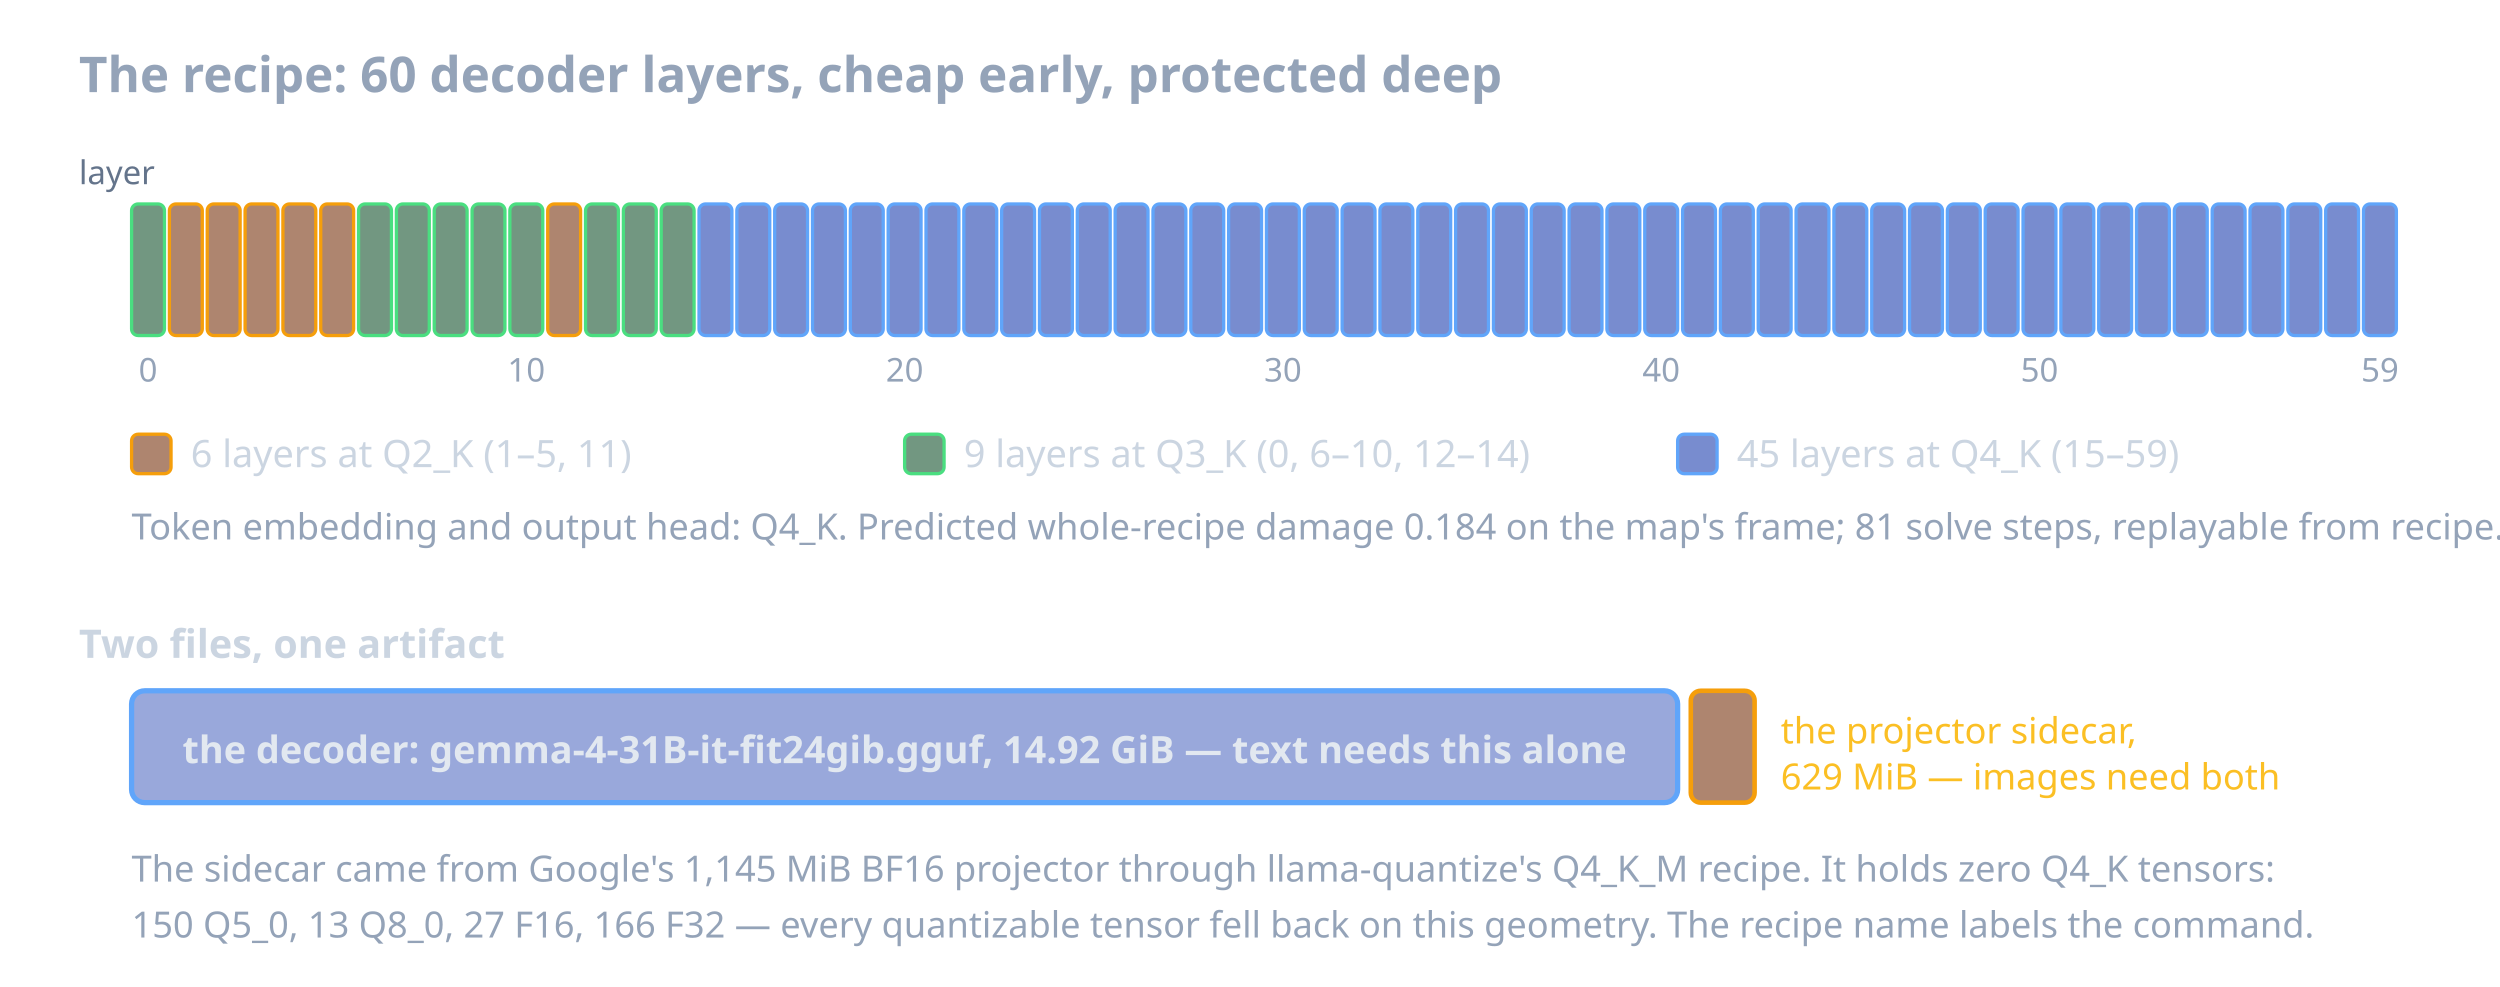
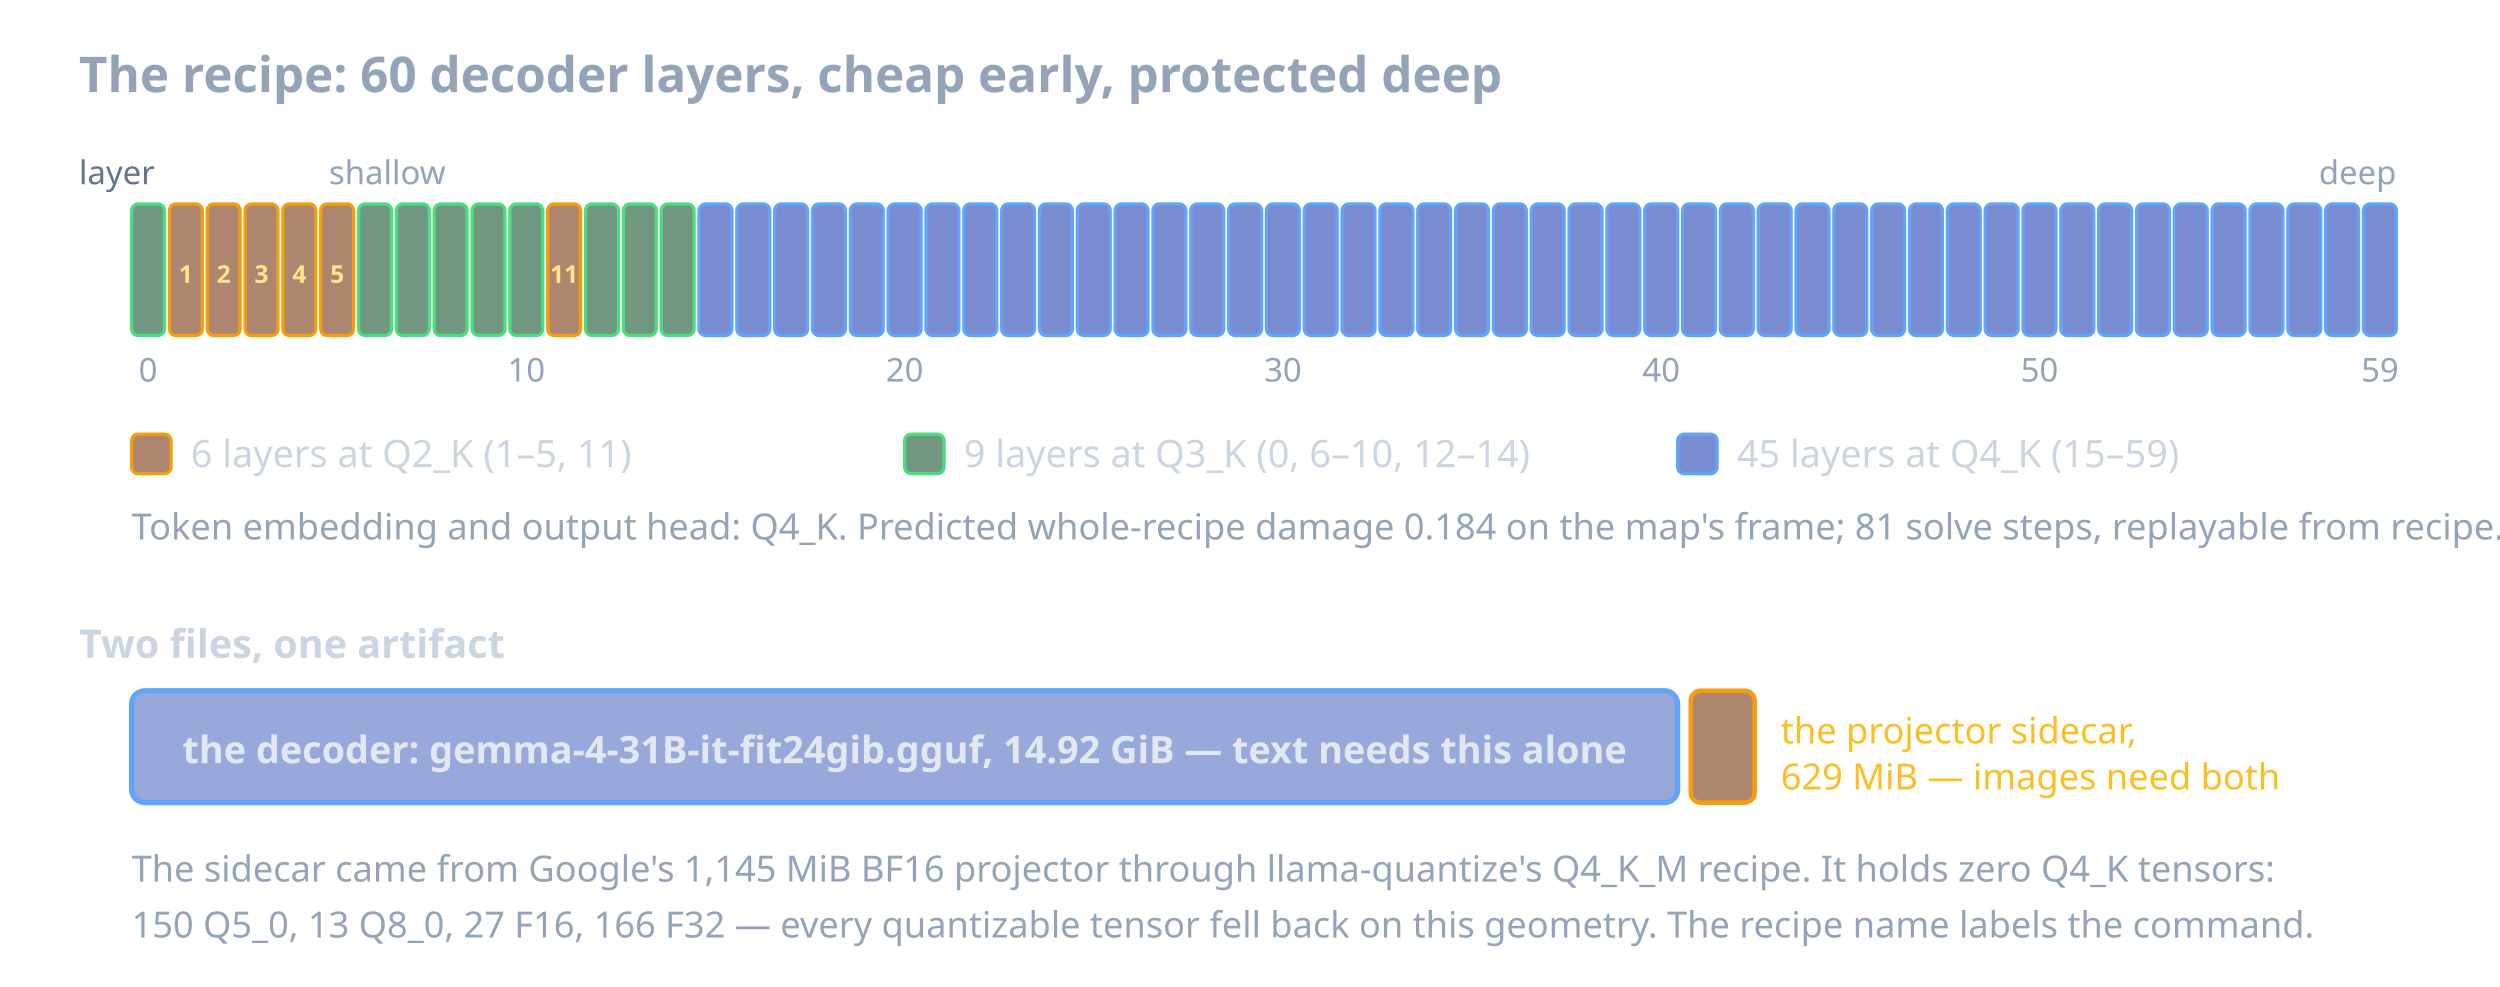
<svg xmlns="http://www.w3.org/2000/svg" viewBox="0 0 760 300" width="760" height="300" role="img" aria-label="Sixty decoder layers in a strip. Layers 1 to 5 and 11 sit at Q2_K, layer 0, 6 to 10, and 12 to 14 at Q3_K, and layers 15 to 59 at Q4_K. The token embedding and output head sit at Q4_K. Beside the strip, the two shipped files: the 14.92 GiB decoder and the 629 MiB projector sidecar.">
  <text x="24" y="28" font-family="ui-sans-serif, system-ui, sans-serif" font-size="15" fill="#94a3b8" font-weight="700">The recipe: 60 decoder layers, cheap early, protected deep</text>
  <text x="24" y="56" font-family="ui-sans-serif, system-ui, sans-serif" font-size="10" fill="#64748b">layer</text>
+   <text x="100" y="56" font-family="ui-sans-serif, system-ui, sans-serif" font-size="10" fill="#94a3b8">shallow</text>
+   <text x="728.5" y="56" font-family="ui-sans-serif, system-ui, sans-serif" font-size="10" fill="#94a3b8" text-anchor="end">deep</text>
  <rect x="40.0" y="62" width="10.0" height="40" rx="2" fill="#14532d" fill-opacity="0.6" stroke="#4ade80" stroke-width="1" />
  <text x="45.0" y="116" font-family="ui-sans-serif, system-ui, sans-serif" font-size="10" fill="#94a3b8" text-anchor="middle">0</text>
  <rect x="51.5" y="62" width="10.0" height="40" rx="2" fill="#78350f" fill-opacity="0.6" stroke="#f59e0b" stroke-width="1" />
+   <text x="56.5" y="86" font-family="ui-sans-serif, system-ui, sans-serif" font-size="7.5" fill="#fde68a" font-weight="700" text-anchor="middle">1</text>
  <rect x="63.0" y="62" width="10.0" height="40" rx="2" fill="#78350f" fill-opacity="0.6" stroke="#f59e0b" stroke-width="1" />
+   <text x="68.0" y="86" font-family="ui-sans-serif, system-ui, sans-serif" font-size="7.5" fill="#fde68a" font-weight="700" text-anchor="middle">2</text>
  <rect x="74.5" y="62" width="10.0" height="40" rx="2" fill="#78350f" fill-opacity="0.6" stroke="#f59e0b" stroke-width="1" />
+   <text x="79.5" y="86" font-family="ui-sans-serif, system-ui, sans-serif" font-size="7.5" fill="#fde68a" font-weight="700" text-anchor="middle">3</text>
  <rect x="86.0" y="62" width="10.0" height="40" rx="2" fill="#78350f" fill-opacity="0.6" stroke="#f59e0b" stroke-width="1" />
+   <text x="91.0" y="86" font-family="ui-sans-serif, system-ui, sans-serif" font-size="7.5" fill="#fde68a" font-weight="700" text-anchor="middle">4</text>
  <rect x="97.5" y="62" width="10.0" height="40" rx="2" fill="#78350f" fill-opacity="0.6" stroke="#f59e0b" stroke-width="1" />
+   <text x="102.5" y="86" font-family="ui-sans-serif, system-ui, sans-serif" font-size="7.5" fill="#fde68a" font-weight="700" text-anchor="middle">5</text>
  <rect x="109.0" y="62" width="10.0" height="40" rx="2" fill="#14532d" fill-opacity="0.6" stroke="#4ade80" stroke-width="1" />
  <rect x="120.5" y="62" width="10.0" height="40" rx="2" fill="#14532d" fill-opacity="0.6" stroke="#4ade80" stroke-width="1" />
  <rect x="132.0" y="62" width="10.0" height="40" rx="2" fill="#14532d" fill-opacity="0.6" stroke="#4ade80" stroke-width="1" />
  <rect x="143.5" y="62" width="10.0" height="40" rx="2" fill="#14532d" fill-opacity="0.6" stroke="#4ade80" stroke-width="1" />
  <rect x="155.0" y="62" width="10.0" height="40" rx="2" fill="#14532d" fill-opacity="0.6" stroke="#4ade80" stroke-width="1" />
  <text x="160.0" y="116" font-family="ui-sans-serif, system-ui, sans-serif" font-size="10" fill="#94a3b8" text-anchor="middle">10</text>
  <rect x="166.5" y="62" width="10.0" height="40" rx="2" fill="#78350f" fill-opacity="0.6" stroke="#f59e0b" stroke-width="1" />
+   <text x="171.5" y="86" font-family="ui-sans-serif, system-ui, sans-serif" font-size="7.5" fill="#fde68a" font-weight="700" text-anchor="middle">11</text>
  <rect x="178.0" y="62" width="10.0" height="40" rx="2" fill="#14532d" fill-opacity="0.6" stroke="#4ade80" stroke-width="1" />
  <rect x="189.5" y="62" width="10.0" height="40" rx="2" fill="#14532d" fill-opacity="0.6" stroke="#4ade80" stroke-width="1" />
  <rect x="201.0" y="62" width="10.0" height="40" rx="2" fill="#14532d" fill-opacity="0.6" stroke="#4ade80" stroke-width="1" />
  <rect x="212.5" y="62" width="10.0" height="40" rx="2" fill="#1e40af" fill-opacity="0.6" stroke="#60a5fa" stroke-width="1" />
  <rect x="224.0" y="62" width="10.0" height="40" rx="2" fill="#1e40af" fill-opacity="0.6" stroke="#60a5fa" stroke-width="1" />
  <rect x="235.5" y="62" width="10.0" height="40" rx="2" fill="#1e40af" fill-opacity="0.6" stroke="#60a5fa" stroke-width="1" />
  <rect x="247.0" y="62" width="10.0" height="40" rx="2" fill="#1e40af" fill-opacity="0.6" stroke="#60a5fa" stroke-width="1" />
  <rect x="258.5" y="62" width="10.0" height="40" rx="2" fill="#1e40af" fill-opacity="0.6" stroke="#60a5fa" stroke-width="1" />
  <rect x="270.0" y="62" width="10.0" height="40" rx="2" fill="#1e40af" fill-opacity="0.6" stroke="#60a5fa" stroke-width="1" />
  <text x="275.0" y="116" font-family="ui-sans-serif, system-ui, sans-serif" font-size="10" fill="#94a3b8" text-anchor="middle">20</text>
  <rect x="281.5" y="62" width="10.0" height="40" rx="2" fill="#1e40af" fill-opacity="0.6" stroke="#60a5fa" stroke-width="1" />
  <rect x="293.0" y="62" width="10.0" height="40" rx="2" fill="#1e40af" fill-opacity="0.6" stroke="#60a5fa" stroke-width="1" />
  <rect x="304.5" y="62" width="10.0" height="40" rx="2" fill="#1e40af" fill-opacity="0.6" stroke="#60a5fa" stroke-width="1" />
  <rect x="316.0" y="62" width="10.0" height="40" rx="2" fill="#1e40af" fill-opacity="0.6" stroke="#60a5fa" stroke-width="1" />
  <rect x="327.5" y="62" width="10.0" height="40" rx="2" fill="#1e40af" fill-opacity="0.6" stroke="#60a5fa" stroke-width="1" />
  <rect x="339.0" y="62" width="10.0" height="40" rx="2" fill="#1e40af" fill-opacity="0.6" stroke="#60a5fa" stroke-width="1" />
  <rect x="350.5" y="62" width="10.0" height="40" rx="2" fill="#1e40af" fill-opacity="0.6" stroke="#60a5fa" stroke-width="1" />
  <rect x="362.0" y="62" width="10.0" height="40" rx="2" fill="#1e40af" fill-opacity="0.6" stroke="#60a5fa" stroke-width="1" />
  <rect x="373.5" y="62" width="10.0" height="40" rx="2" fill="#1e40af" fill-opacity="0.6" stroke="#60a5fa" stroke-width="1" />
  <rect x="385.0" y="62" width="10.0" height="40" rx="2" fill="#1e40af" fill-opacity="0.6" stroke="#60a5fa" stroke-width="1" />
  <text x="390.0" y="116" font-family="ui-sans-serif, system-ui, sans-serif" font-size="10" fill="#94a3b8" text-anchor="middle">30</text>
  <rect x="396.5" y="62" width="10.0" height="40" rx="2" fill="#1e40af" fill-opacity="0.6" stroke="#60a5fa" stroke-width="1" />
  <rect x="408.0" y="62" width="10.0" height="40" rx="2" fill="#1e40af" fill-opacity="0.6" stroke="#60a5fa" stroke-width="1" />
  <rect x="419.5" y="62" width="10.0" height="40" rx="2" fill="#1e40af" fill-opacity="0.6" stroke="#60a5fa" stroke-width="1" />
  <rect x="431.0" y="62" width="10.0" height="40" rx="2" fill="#1e40af" fill-opacity="0.6" stroke="#60a5fa" stroke-width="1" />
  <rect x="442.5" y="62" width="10.0" height="40" rx="2" fill="#1e40af" fill-opacity="0.6" stroke="#60a5fa" stroke-width="1" />
  <rect x="454.0" y="62" width="10.0" height="40" rx="2" fill="#1e40af" fill-opacity="0.6" stroke="#60a5fa" stroke-width="1" />
  <rect x="465.5" y="62" width="10.0" height="40" rx="2" fill="#1e40af" fill-opacity="0.6" stroke="#60a5fa" stroke-width="1" />
  <rect x="477.0" y="62" width="10.0" height="40" rx="2" fill="#1e40af" fill-opacity="0.6" stroke="#60a5fa" stroke-width="1" />
  <rect x="488.5" y="62" width="10.0" height="40" rx="2" fill="#1e40af" fill-opacity="0.6" stroke="#60a5fa" stroke-width="1" />
  <rect x="500.0" y="62" width="10.0" height="40" rx="2" fill="#1e40af" fill-opacity="0.6" stroke="#60a5fa" stroke-width="1" />
  <text x="505.0" y="116" font-family="ui-sans-serif, system-ui, sans-serif" font-size="10" fill="#94a3b8" text-anchor="middle">40</text>
  <rect x="511.5" y="62" width="10.0" height="40" rx="2" fill="#1e40af" fill-opacity="0.6" stroke="#60a5fa" stroke-width="1" />
  <rect x="523.0" y="62" width="10.0" height="40" rx="2" fill="#1e40af" fill-opacity="0.6" stroke="#60a5fa" stroke-width="1" />
  <rect x="534.5" y="62" width="10.0" height="40" rx="2" fill="#1e40af" fill-opacity="0.6" stroke="#60a5fa" stroke-width="1" />
  <rect x="546.0" y="62" width="10.0" height="40" rx="2" fill="#1e40af" fill-opacity="0.6" stroke="#60a5fa" stroke-width="1" />
  <rect x="557.5" y="62" width="10.0" height="40" rx="2" fill="#1e40af" fill-opacity="0.6" stroke="#60a5fa" stroke-width="1" />
  <rect x="569.0" y="62" width="10.0" height="40" rx="2" fill="#1e40af" fill-opacity="0.6" stroke="#60a5fa" stroke-width="1" />
  <rect x="580.5" y="62" width="10.0" height="40" rx="2" fill="#1e40af" fill-opacity="0.6" stroke="#60a5fa" stroke-width="1" />
  <rect x="592.0" y="62" width="10.0" height="40" rx="2" fill="#1e40af" fill-opacity="0.6" stroke="#60a5fa" stroke-width="1" />
  <rect x="603.5" y="62" width="10.0" height="40" rx="2" fill="#1e40af" fill-opacity="0.6" stroke="#60a5fa" stroke-width="1" />
  <rect x="615.0" y="62" width="10.0" height="40" rx="2" fill="#1e40af" fill-opacity="0.6" stroke="#60a5fa" stroke-width="1" />
  <text x="620.0" y="116" font-family="ui-sans-serif, system-ui, sans-serif" font-size="10" fill="#94a3b8" text-anchor="middle">50</text>
  <rect x="626.5" y="62" width="10.0" height="40" rx="2" fill="#1e40af" fill-opacity="0.6" stroke="#60a5fa" stroke-width="1" />
  <rect x="638.0" y="62" width="10.0" height="40" rx="2" fill="#1e40af" fill-opacity="0.6" stroke="#60a5fa" stroke-width="1" />
  <rect x="649.5" y="62" width="10.0" height="40" rx="2" fill="#1e40af" fill-opacity="0.6" stroke="#60a5fa" stroke-width="1" />
  <rect x="661.0" y="62" width="10.0" height="40" rx="2" fill="#1e40af" fill-opacity="0.6" stroke="#60a5fa" stroke-width="1" />
  <rect x="672.5" y="62" width="10.0" height="40" rx="2" fill="#1e40af" fill-opacity="0.6" stroke="#60a5fa" stroke-width="1" />
  <rect x="684.0" y="62" width="10.0" height="40" rx="2" fill="#1e40af" fill-opacity="0.6" stroke="#60a5fa" stroke-width="1" />
  <rect x="695.5" y="62" width="10.0" height="40" rx="2" fill="#1e40af" fill-opacity="0.6" stroke="#60a5fa" stroke-width="1" />
  <rect x="707.0" y="62" width="10.0" height="40" rx="2" fill="#1e40af" fill-opacity="0.6" stroke="#60a5fa" stroke-width="1" />
  <rect x="718.5" y="62" width="10.0" height="40" rx="2" fill="#1e40af" fill-opacity="0.6" stroke="#60a5fa" stroke-width="1" />
  <text x="723.5" y="116" font-family="ui-sans-serif, system-ui, sans-serif" font-size="10" fill="#94a3b8" text-anchor="middle">59</text>
  <rect x="40" y="132" width="12" height="12" rx="2" fill="#78350f" fill-opacity="0.6" stroke="#f59e0b" stroke-width="1" />
  <text x="58" y="142" font-family="ui-sans-serif, system-ui, sans-serif" font-size="11.5" fill="#cbd5e1">6 layers at Q2_K (1–5, 11)</text>
  <rect x="275" y="132" width="12" height="12" rx="2" fill="#14532d" fill-opacity="0.6" stroke="#4ade80" stroke-width="1" />
  <text x="293" y="142" font-family="ui-sans-serif, system-ui, sans-serif" font-size="11.5" fill="#cbd5e1">9 layers at Q3_K (0, 6–10, 12–14)</text>
  <rect x="510" y="132" width="12" height="12" rx="2" fill="#1e40af" fill-opacity="0.6" stroke="#60a5fa" stroke-width="1" />
  <text x="528" y="142" font-family="ui-sans-serif, system-ui, sans-serif" font-size="11.5" fill="#cbd5e1">45 layers at Q4_K (15–59)</text>
  <text x="40" y="164" font-family="ui-sans-serif, system-ui, sans-serif" font-size="11" fill="#94a3b8">Token embedding and output head: Q4_K. Predicted whole-recipe damage 0.184 on the map's frame; 81 solve steps, replayable from recipe.json.</text>
  <text x="24" y="200" font-family="ui-sans-serif, system-ui, sans-serif" font-size="12" fill="#cbd5e1" font-weight="700">Two files, one artifact</text>
  <rect x="40" y="210" width="470.0" height="34" rx="4" fill="#1e40af" fill-opacity="0.45" stroke="#60a5fa" stroke-width="1.6" />
  <text x="275.0" y="232" font-family="ui-sans-serif, system-ui, sans-serif" font-size="11.5" fill="#e2e8f0" font-weight="700" text-anchor="middle">the decoder: gemma-4-31B-it-fit24gib.gguf, 14.92 GiB — text needs this alone</text>
  <rect x="514.0" y="210" width="19.4" height="34" rx="3" fill="#78350f" fill-opacity="0.6" stroke="#f59e0b" stroke-width="1.4" />
  <text x="541.354" y="226" font-family="ui-sans-serif, system-ui, sans-serif" font-size="11" fill="#fbbf24">the projector sidecar,</text>
  <text x="541.354" y="240" font-family="ui-sans-serif, system-ui, sans-serif" font-size="11" fill="#fbbf24">629 MiB — images need both</text>
  <text x="40" y="268" font-family="ui-sans-serif, system-ui, sans-serif" font-size="11" fill="#94a3b8">The sidecar came from Google's 1,145 MiB BF16 projector through llama-quantize's Q4_K_M recipe. It holds zero Q4_K tensors:</text>
  <text x="40" y="285" font-family="ui-sans-serif, system-ui, sans-serif" font-size="11" fill="#94a3b8">150 Q5_0, 13 Q8_0, 27 F16, 166 F32 — every quantizable tensor fell back on this geometry. The recipe name labels the command.</text>
</svg>
